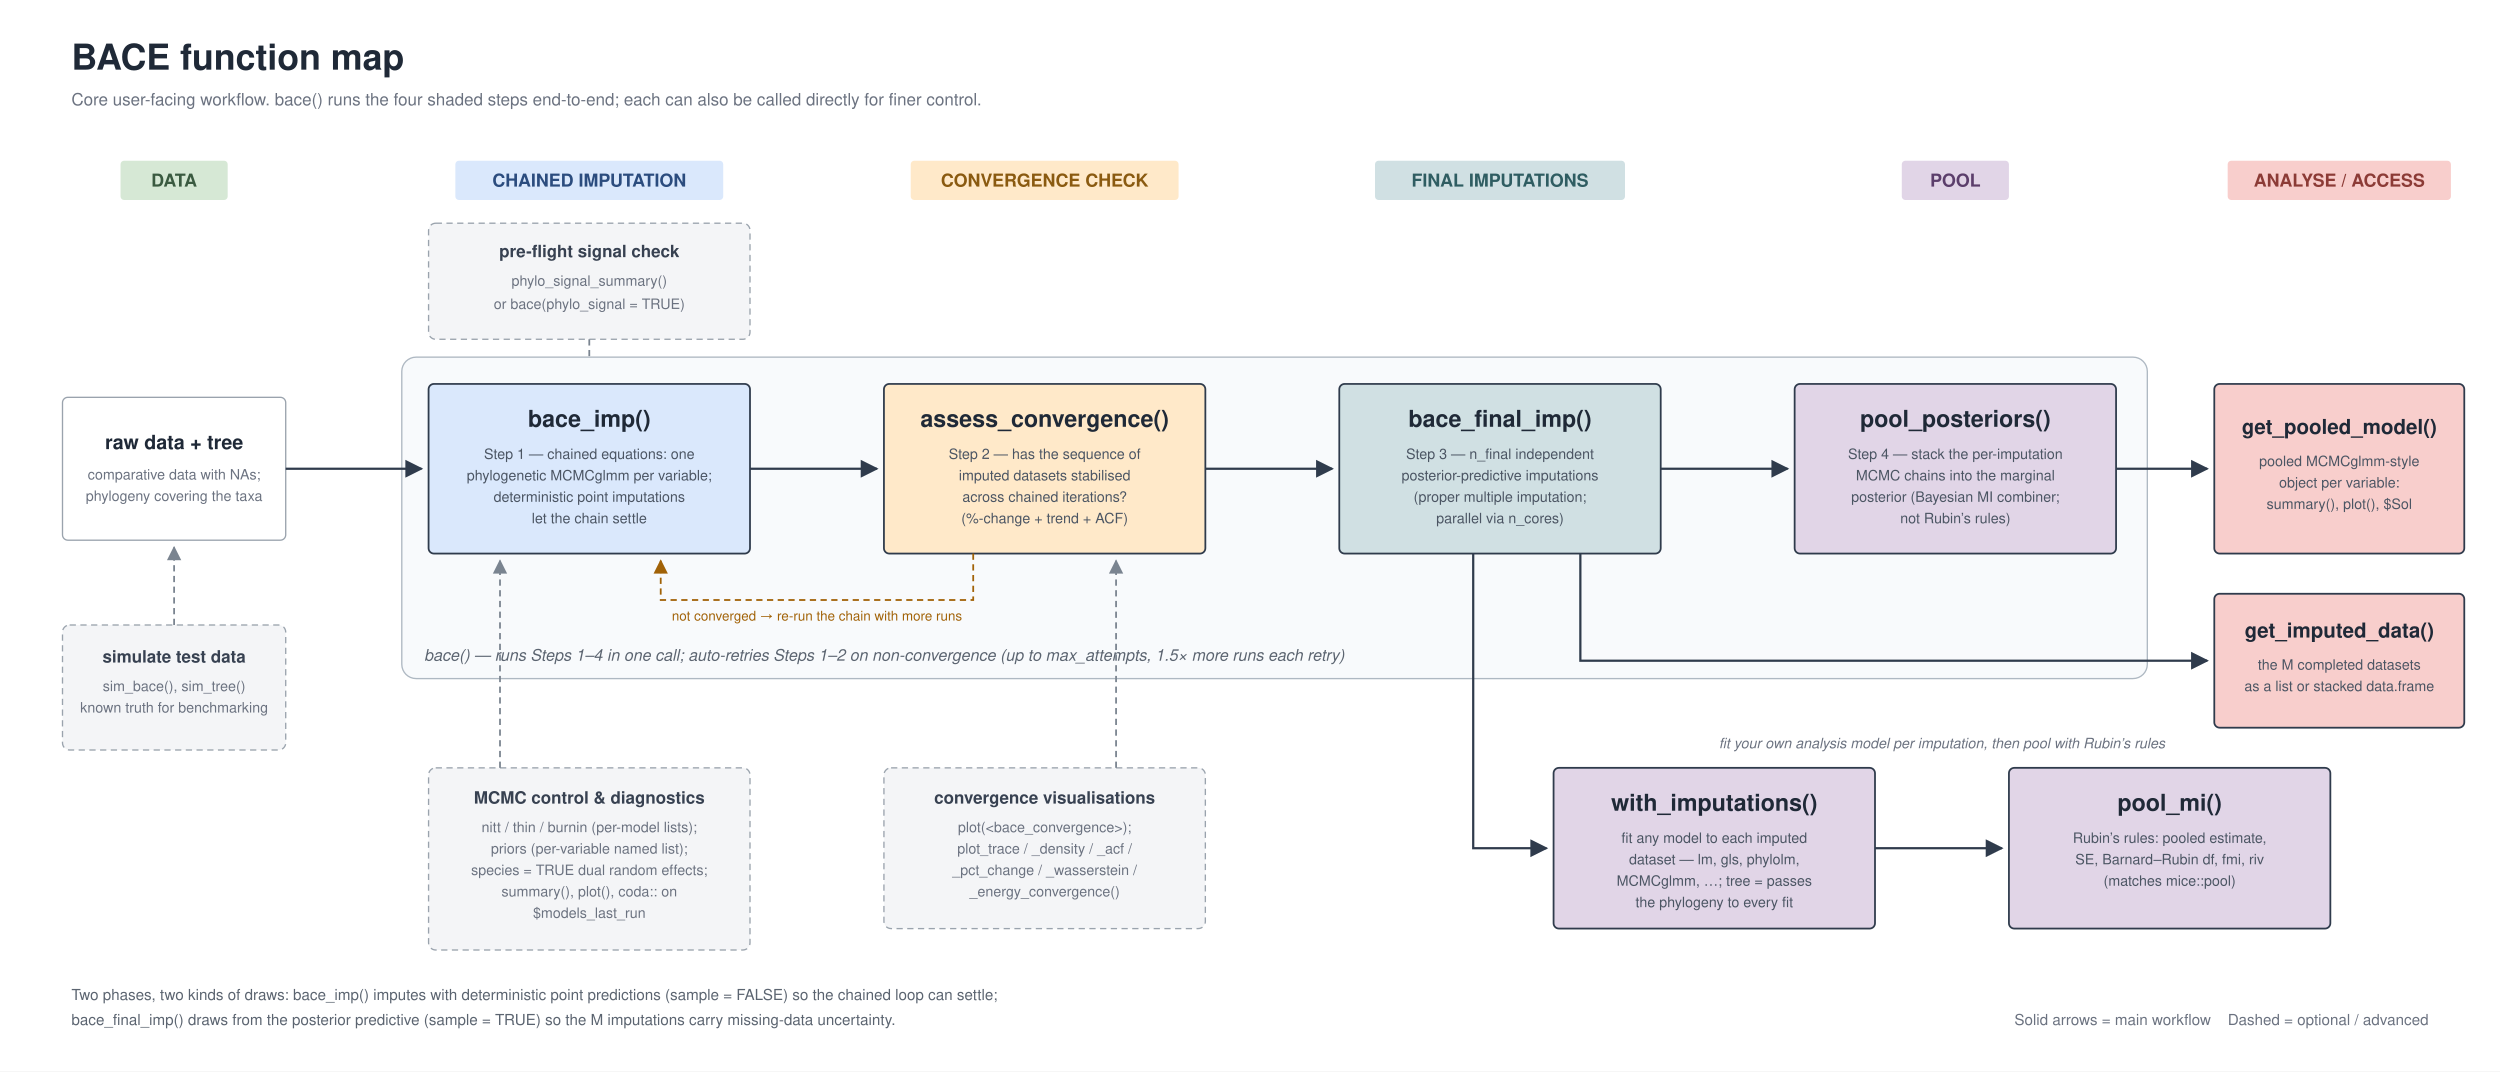
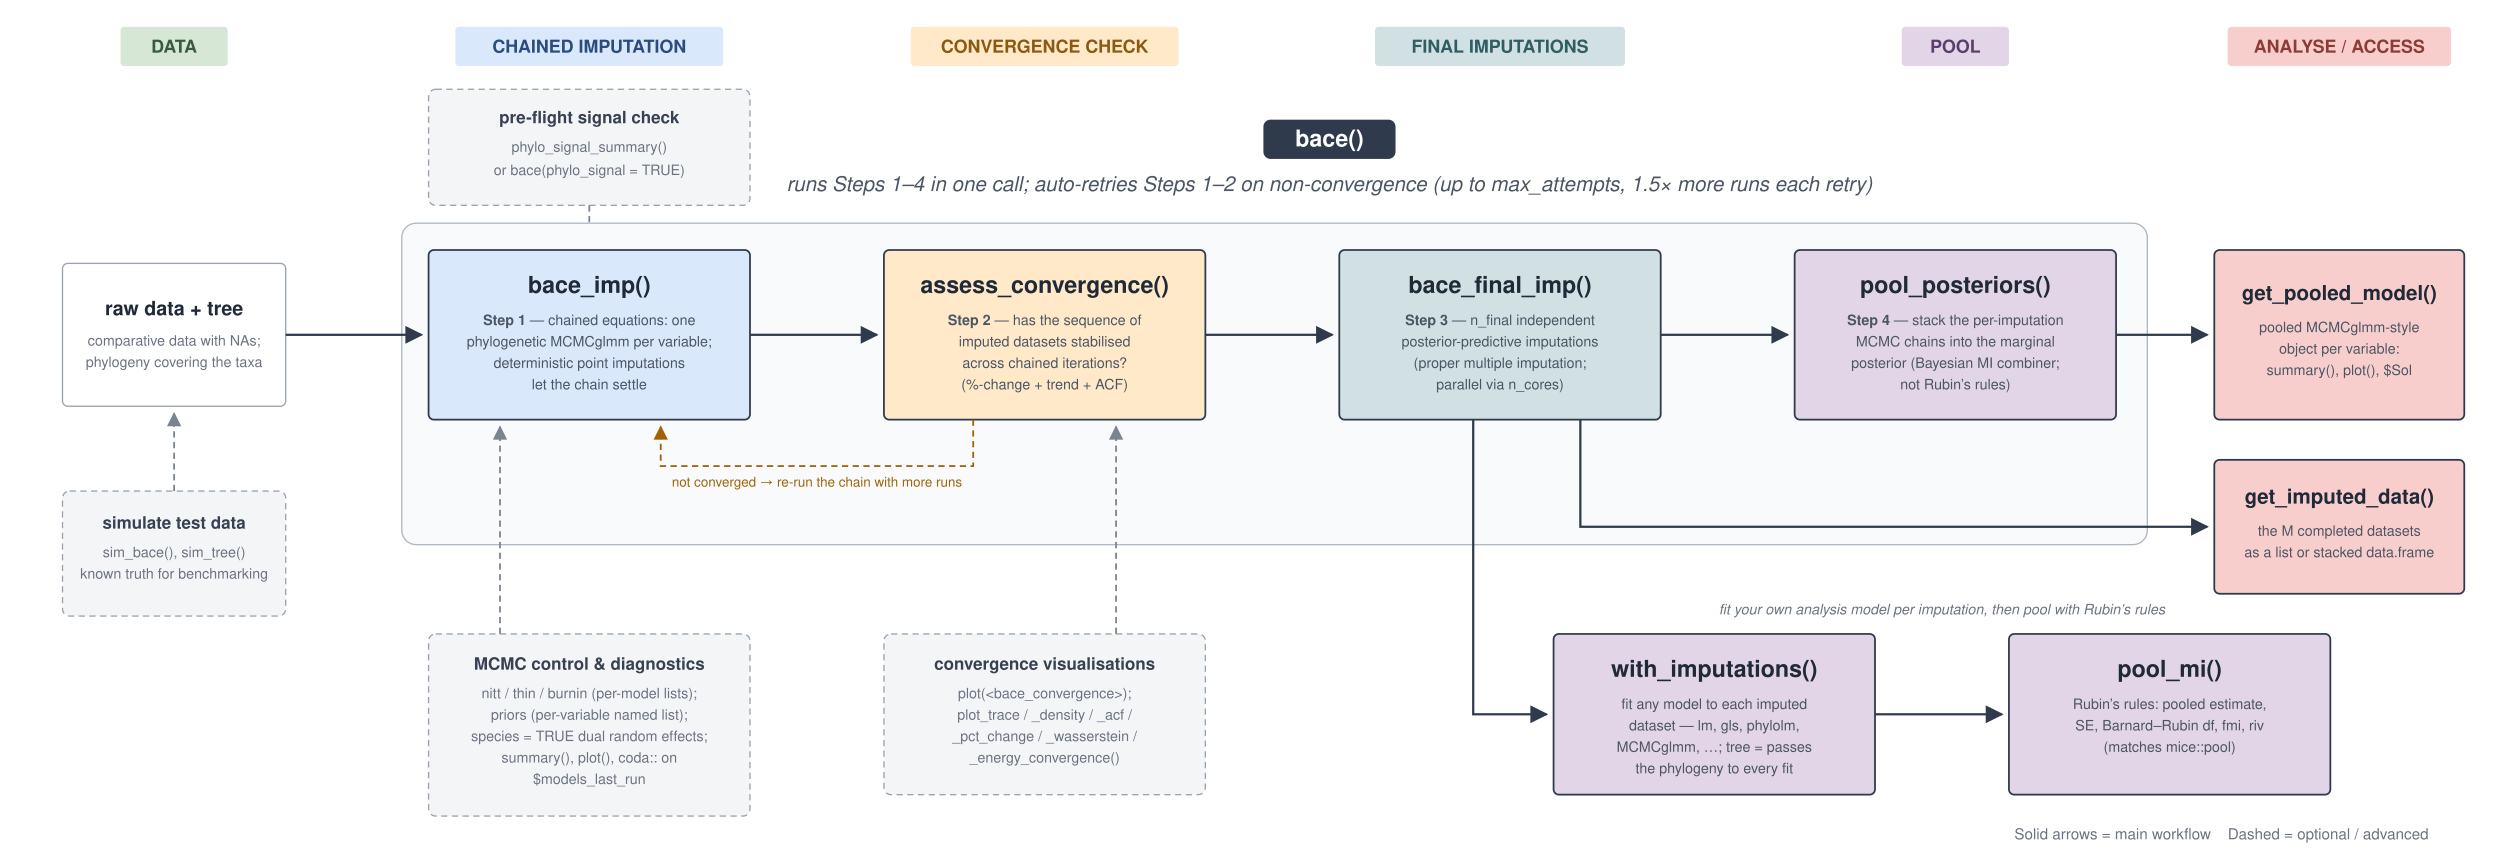
- <svg xmlns="http://www.w3.org/2000/svg" width="2800" height="1200" viewBox="0 0 2800 1200" font-family="'Helvetica Neue', Helvetica, Arial, sans-serif">
+ <svg xmlns="http://www.w3.org/2000/svg" width="2800" height="960" viewBox="0 150 2800 960" font-family="'Helvetica Neue', Helvetica, Arial, sans-serif">
  <defs>
    <marker id="arrow" viewBox="0 0 10 10" refX="9" refY="5" markerWidth="8" markerHeight="8" orient="auto-start-reverse">
      <path d="M 0 0 L 10 5 L 0 10 z" fill="#2f3b4c" />
    </marker>
    <marker id="arrowGray" viewBox="0 0 10 10" refX="9" refY="5" markerWidth="8" markerHeight="8" orient="auto-start-reverse">
      <path d="M 0 0 L 10 5 L 0 10 z" fill="#7a8490" />
    </marker>
    <marker id="arrowAmber" viewBox="0 0 10 10" refX="9" refY="5" markerWidth="8" markerHeight="8" orient="auto-start-reverse">
      <path d="M 0 0 L 10 5 L 0 10 z" fill="#a16207" />
    </marker>
  </defs>
  <rect x="0" y="0" width="2800" height="1200" fill="#ffffff" />
-   <text x="80" y="78" font-size="40" font-weight="700" fill="#1f2937">BACE function map</text>
-   <text x="80" y="118" font-size="19" fill="#6b7280">Core user-facing workflow. bace() runs the four shaded steps end-to-end; each can also be called directly for finer control.</text>
  <g font-size="20" font-weight="700" text-anchor="middle">
    <rect x="135" y="180" width="120" height="44" rx="4" fill="#d6e8d5" />
    <text x="195" y="209" fill="#3a5a40">DATA</text>
    <rect x="510" y="180" width="300" height="44" rx="4" fill="#dae8fc" />
    <text x="660" y="209" fill="#2b4c7e">CHAINED IMPUTATION</text>
    <rect x="1020" y="180" width="300" height="44" rx="4" fill="#ffe9c9" />
    <text x="1170" y="209" fill="#8a5a10">CONVERGENCE CHECK</text>
    <rect x="1540" y="180" width="280" height="44" rx="4" fill="#d0e0e3" />
    <text x="1680" y="209" fill="#2f5d62">FINAL IMPUTATIONS</text>
    <rect x="2130" y="180" width="120" height="44" rx="4" fill="#e1d5e7" />
    <text x="2190" y="209" fill="#5b3e6b">POOL</text>
    <rect x="2495" y="180" width="250" height="44" rx="4" fill="#f8cecc" />
    <text x="2620" y="209" fill="#8c3b36">ANALYSE / ACCESS</text>
  </g>
  <g>
    <rect x="480" y="250" width="360" height="130" rx="8" fill="#f4f5f7" stroke="#9aa3ad" stroke-width="1.5" stroke-dasharray="7 5" />
    <text x="660" y="288" font-size="19" font-weight="700" fill="#374151" text-anchor="middle">pre-flight signal check</text>
    <text x="660" y="320" font-size="16" fill="#6b7280" text-anchor="middle">phylo_signal_summary()</text>
    <text x="660" y="346" font-size="16" fill="#6b7280" text-anchor="middle">or bace(phylo_signal = TRUE)</text>
    <line x1="660" y1="380" x2="660" y2="424" stroke="#7a8490" stroke-width="2" stroke-dasharray="7 5" marker-end="url(#arrowGray)" />
  </g>
  <rect x="450" y="400" width="1955" height="360" rx="16" fill="#f8fafc" stroke="#aeb8c2" stroke-width="1.5" />
-   <text x="475" y="740" font-size="18" fill="#5b6470" font-style="italic">bace() — runs Steps 1–4 in one call; auto-retries Steps 1–2 on non-convergence (up to max_attempts, 1.5× more runs each retry)</text>
+   <rect x="1415" y="284" width="148" height="44" rx="8" fill="#2f3b4c" />
+   <text x="1489" y="314" font-size="26" font-weight="700" fill="#ffffff" text-anchor="middle">bace()</text>
+   <text x="1489" y="364" font-size="23" fill="#4b5563" font-style="italic" text-anchor="middle">runs Steps 1–4 in one call; auto-retries Steps 1–2 on non-convergence (up to max_attempts, 1.5× more runs each retry)</text>
  <g>
    <rect x="70" y="445" width="250" height="160" rx="6" fill="#ffffff" stroke="#9aa3ad" stroke-width="1.5" />
    <text x="195" y="503" font-size="22" font-weight="700" fill="#1f2937" text-anchor="middle">raw data + tree</text>
    <text x="195" y="537" font-size="16" fill="#6b7280" text-anchor="middle">comparative data with NAs;</text>
    <text x="195" y="561" font-size="16" fill="#6b7280" text-anchor="middle">phylogeny covering the taxa</text>
  </g>
  <g>
    <rect x="480" y="430" width="360" height="190" rx="6" fill="#dae8fc" stroke="#2f3b4c" stroke-width="2" />
    <text x="660" y="478" font-size="26" font-weight="700" fill="#1f2937" text-anchor="middle">bace_imp()</text>
-     <text x="660" y="514" font-size="16" fill="#4b5563" text-anchor="middle">Step 1 — chained equations: one</text>
+     <text x="660" y="514" font-size="16" fill="#4b5563" text-anchor="middle">
+       <tspan font-weight="700">Step 1</tspan> — chained equations: one</text>
    <text x="660" y="538" font-size="16" fill="#4b5563" text-anchor="middle">phylogenetic MCMCglmm per variable;</text>
    <text x="660" y="562" font-size="16" fill="#4b5563" text-anchor="middle">deterministic point imputations</text>
    <text x="660" y="586" font-size="16" fill="#4b5563" text-anchor="middle">let the chain settle</text>
  </g>
  <g>
    <rect x="990" y="430" width="360" height="190" rx="6" fill="#ffe9c9" stroke="#2f3b4c" stroke-width="2" />
    <text x="1170" y="478" font-size="26" font-weight="700" fill="#1f2937" text-anchor="middle">assess_convergence()</text>
-     <text x="1170" y="514" font-size="16" fill="#4b5563" text-anchor="middle">Step 2 — has the sequence of</text>
+     <text x="1170" y="514" font-size="16" fill="#4b5563" text-anchor="middle">
+       <tspan font-weight="700">Step 2</tspan> — has the sequence of</text>
    <text x="1170" y="538" font-size="16" fill="#4b5563" text-anchor="middle">imputed datasets stabilised</text>
    <text x="1170" y="562" font-size="16" fill="#4b5563" text-anchor="middle">across chained iterations?</text>
    <text x="1170" y="586" font-size="16" fill="#4b5563" text-anchor="middle">(%-change + trend + ACF)</text>
  </g>
  <g>
    <rect x="1500" y="430" width="360" height="190" rx="6" fill="#d0e0e3" stroke="#2f3b4c" stroke-width="2" />
    <text x="1680" y="478" font-size="26" font-weight="700" fill="#1f2937" text-anchor="middle">bace_final_imp()</text>
-     <text x="1680" y="514" font-size="16" fill="#4b5563" text-anchor="middle">Step 3 — n_final independent</text>
+     <text x="1680" y="514" font-size="16" fill="#4b5563" text-anchor="middle">
+       <tspan font-weight="700">Step 3</tspan> — n_final independent</text>
    <text x="1680" y="538" font-size="16" fill="#4b5563" text-anchor="middle">posterior-predictive imputations</text>
    <text x="1680" y="562" font-size="16" fill="#4b5563" text-anchor="middle">(proper multiple imputation;</text>
    <text x="1680" y="586" font-size="16" fill="#4b5563" text-anchor="middle">parallel via n_cores)</text>
  </g>
  <g>
    <rect x="2010" y="430" width="360" height="190" rx="6" fill="#e1d5e7" stroke="#2f3b4c" stroke-width="2" />
    <text x="2190" y="478" font-size="26" font-weight="700" fill="#1f2937" text-anchor="middle">pool_posteriors()</text>
-     <text x="2190" y="514" font-size="16" fill="#4b5563" text-anchor="middle">Step 4 — stack the per-imputation</text>
+     <text x="2190" y="514" font-size="16" fill="#4b5563" text-anchor="middle">
+       <tspan font-weight="700">Step 4</tspan> — stack the per-imputation</text>
    <text x="2190" y="538" font-size="16" fill="#4b5563" text-anchor="middle">MCMC chains into the marginal</text>
    <text x="2190" y="562" font-size="16" fill="#4b5563" text-anchor="middle">posterior (Bayesian MI combiner;</text>
    <text x="2190" y="586" font-size="16" fill="#4b5563" text-anchor="middle">not Rubin’s rules)</text>
  </g>
  <g>
    <rect x="2480" y="430" width="280" height="190" rx="6" fill="#f8cecc" stroke="#2f3b4c" stroke-width="2" />
    <text x="2620" y="486" font-size="23" font-weight="700" fill="#1f2937" text-anchor="middle">get_pooled_model()</text>
    <text x="2620" y="522" font-size="16" fill="#4b5563" text-anchor="middle">pooled MCMCglmm-style</text>
    <text x="2620" y="546" font-size="16" fill="#4b5563" text-anchor="middle">object per variable:</text>
    <text x="2620" y="570" font-size="16" fill="#4b5563" text-anchor="middle">summary(), plot(), $Sol</text>
  </g>
  <g>
    <rect x="2480" y="665" width="280" height="150" rx="6" fill="#f8cecc" stroke="#2f3b4c" stroke-width="2" />
    <text x="2620" y="714" font-size="23" font-weight="700" fill="#1f2937" text-anchor="middle">get_imputed_data()</text>
    <text x="2620" y="750" font-size="16" fill="#4b5563" text-anchor="middle">the M completed datasets</text>
    <text x="2620" y="774" font-size="16" fill="#4b5563" text-anchor="middle">as a list or stacked data.frame</text>
  </g>
  <g stroke="#2f3b4c" stroke-width="2.5" fill="none">
    <line x1="320" y1="525" x2="472" y2="525" marker-end="url(#arrow)" />
    <line x1="840" y1="525" x2="982" y2="525" marker-end="url(#arrow)" />
    <line x1="1350" y1="525" x2="1492" y2="525" marker-end="url(#arrow)" />
    <line x1="1860" y1="525" x2="2002" y2="525" marker-end="url(#arrow)" />
    <line x1="2370" y1="525" x2="2472" y2="525" marker-end="url(#arrow)" />
  </g>
  <path d="M 1090 620 L 1090 672 L 740 672 L 740 628" stroke="#a16207" stroke-width="2" fill="none" stroke-dasharray="7 5" marker-end="url(#arrowAmber)" />
  <text x="915" y="695" font-size="15" fill="#a16207" text-anchor="middle">not converged → re-run the chain with more runs</text>
  <path d="M 1770 620 L 1770 740 L 2472 740" stroke="#2f3b4c" stroke-width="2.5" fill="none" marker-end="url(#arrow)" />
  <text x="2175" y="838" font-size="16" fill="#6b7280" text-anchor="middle" font-style="italic">fit your own analysis model per imputation, then pool with Rubin’s rules</text>
  <path d="M 1650 620 L 1650 950 L 1732 950" stroke="#2f3b4c" stroke-width="2.5" fill="none" marker-end="url(#arrow)" />
  <g>
    <rect x="1740" y="860" width="360" height="180" rx="6" fill="#e1d5e7" stroke="#2f3b4c" stroke-width="2" />
    <text x="1920" y="908" font-size="26" font-weight="700" fill="#1f2937" text-anchor="middle">with_imputations()</text>
    <text x="1920" y="944" font-size="16" fill="#4b5563" text-anchor="middle">fit any model to each imputed</text>
    <text x="1920" y="968" font-size="16" fill="#4b5563" text-anchor="middle">dataset — lm, gls, phylolm,</text>
    <text x="1920" y="992" font-size="16" fill="#4b5563" text-anchor="middle">MCMCglmm, …; tree = passes</text>
    <text x="1920" y="1016" font-size="16" fill="#4b5563" text-anchor="middle">the phylogeny to every fit</text>
  </g>
  <line x1="2100" y1="950" x2="2242" y2="950" stroke="#2f3b4c" stroke-width="2.5" marker-end="url(#arrow)" />
  <g>
    <rect x="2250" y="860" width="360" height="180" rx="6" fill="#e1d5e7" stroke="#2f3b4c" stroke-width="2" />
    <text x="2430" y="908" font-size="26" font-weight="700" fill="#1f2937" text-anchor="middle">pool_mi()</text>
    <text x="2430" y="944" font-size="16" fill="#4b5563" text-anchor="middle">Rubin’s rules: pooled estimate,</text>
    <text x="2430" y="968" font-size="16" fill="#4b5563" text-anchor="middle">SE, Barnard–Rubin df, fmi, riv</text>
    <text x="2430" y="992" font-size="16" fill="#4b5563" text-anchor="middle">(matches mice::pool)</text>
  </g>
  <g>
    <rect x="70" y="700" width="250" height="140" rx="8" fill="#f4f5f7" stroke="#9aa3ad" stroke-width="1.5" stroke-dasharray="7 5" />
    <text x="195" y="742" font-size="19" font-weight="700" fill="#374151" text-anchor="middle">simulate test data</text>
    <text x="195" y="774" font-size="16" fill="#6b7280" text-anchor="middle">sim_bace(), sim_tree()</text>
    <text x="195" y="798" font-size="16" fill="#6b7280" text-anchor="middle">known truth for benchmarking</text>
    <line x1="195" y1="700" x2="195" y2="613" stroke="#7a8490" stroke-width="2" stroke-dasharray="7 5" marker-end="url(#arrowGray)" />
  </g>
  <g>
    <rect x="480" y="860" width="360" height="204" rx="8" fill="#f4f5f7" stroke="#9aa3ad" stroke-width="1.5" stroke-dasharray="7 5" />
    <text x="660" y="900" font-size="19" font-weight="700" fill="#374151" text-anchor="middle">MCMC control &amp; diagnostics</text>
    <text x="660" y="932" font-size="16" fill="#6b7280" text-anchor="middle">nitt / thin / burnin (per-model lists);</text>
    <text x="660" y="956" font-size="16" fill="#6b7280" text-anchor="middle">priors (per-variable named list);</text>
    <text x="660" y="980" font-size="16" fill="#6b7280" text-anchor="middle">species = TRUE dual random effects;</text>
    <text x="660" y="1004" font-size="16" fill="#6b7280" text-anchor="middle">summary(), plot(), coda:: on</text>
    <text x="660" y="1028" font-size="16" fill="#6b7280" text-anchor="middle">$models_last_run</text>
    <line x1="560" y1="860" x2="560" y2="628" stroke="#7a8490" stroke-width="2" stroke-dasharray="7 5" marker-end="url(#arrowGray)" />
  </g>
  <g>
    <rect x="990" y="860" width="360" height="180" rx="8" fill="#f4f5f7" stroke="#9aa3ad" stroke-width="1.5" stroke-dasharray="7 5" />
    <text x="1170" y="900" font-size="19" font-weight="700" fill="#374151" text-anchor="middle">convergence visualisations</text>
    <text x="1170" y="932" font-size="16" fill="#6b7280" text-anchor="middle">plot(&lt;bace_convergence&gt;);</text>
    <text x="1170" y="956" font-size="16" fill="#6b7280" text-anchor="middle">plot_trace / _density / _acf /</text>
    <text x="1170" y="980" font-size="16" fill="#6b7280" text-anchor="middle">_pct_change / _wasserstein /</text>
    <text x="1170" y="1004" font-size="16" fill="#6b7280" text-anchor="middle">_energy_convergence()</text>
    <line x1="1250" y1="860" x2="1250" y2="628" stroke="#7a8490" stroke-width="2" stroke-dasharray="7 5" marker-end="url(#arrowGray)" />
  </g>
-   <text x="80" y="1120" font-size="17" fill="#5b6470">Two phases, two kinds of draws: bace_imp() imputes with deterministic point predictions (sample = FALSE) so the chained loop can settle;</text>
-   <text x="80" y="1148" font-size="17" fill="#5b6470">bace_final_imp() draws from the posterior predictive (sample = TRUE) so the M imputations carry missing-data uncertainty.</text>
-   <text x="2720" y="1148" font-size="17" fill="#6b7280" text-anchor="end">Solid arrows = main workflow    Dashed = optional / advanced</text>
+   <text x="2720" y="1090" font-size="17" fill="#6b7280" text-anchor="end">Solid arrows = main workflow    Dashed = optional / advanced</text>
</svg>
